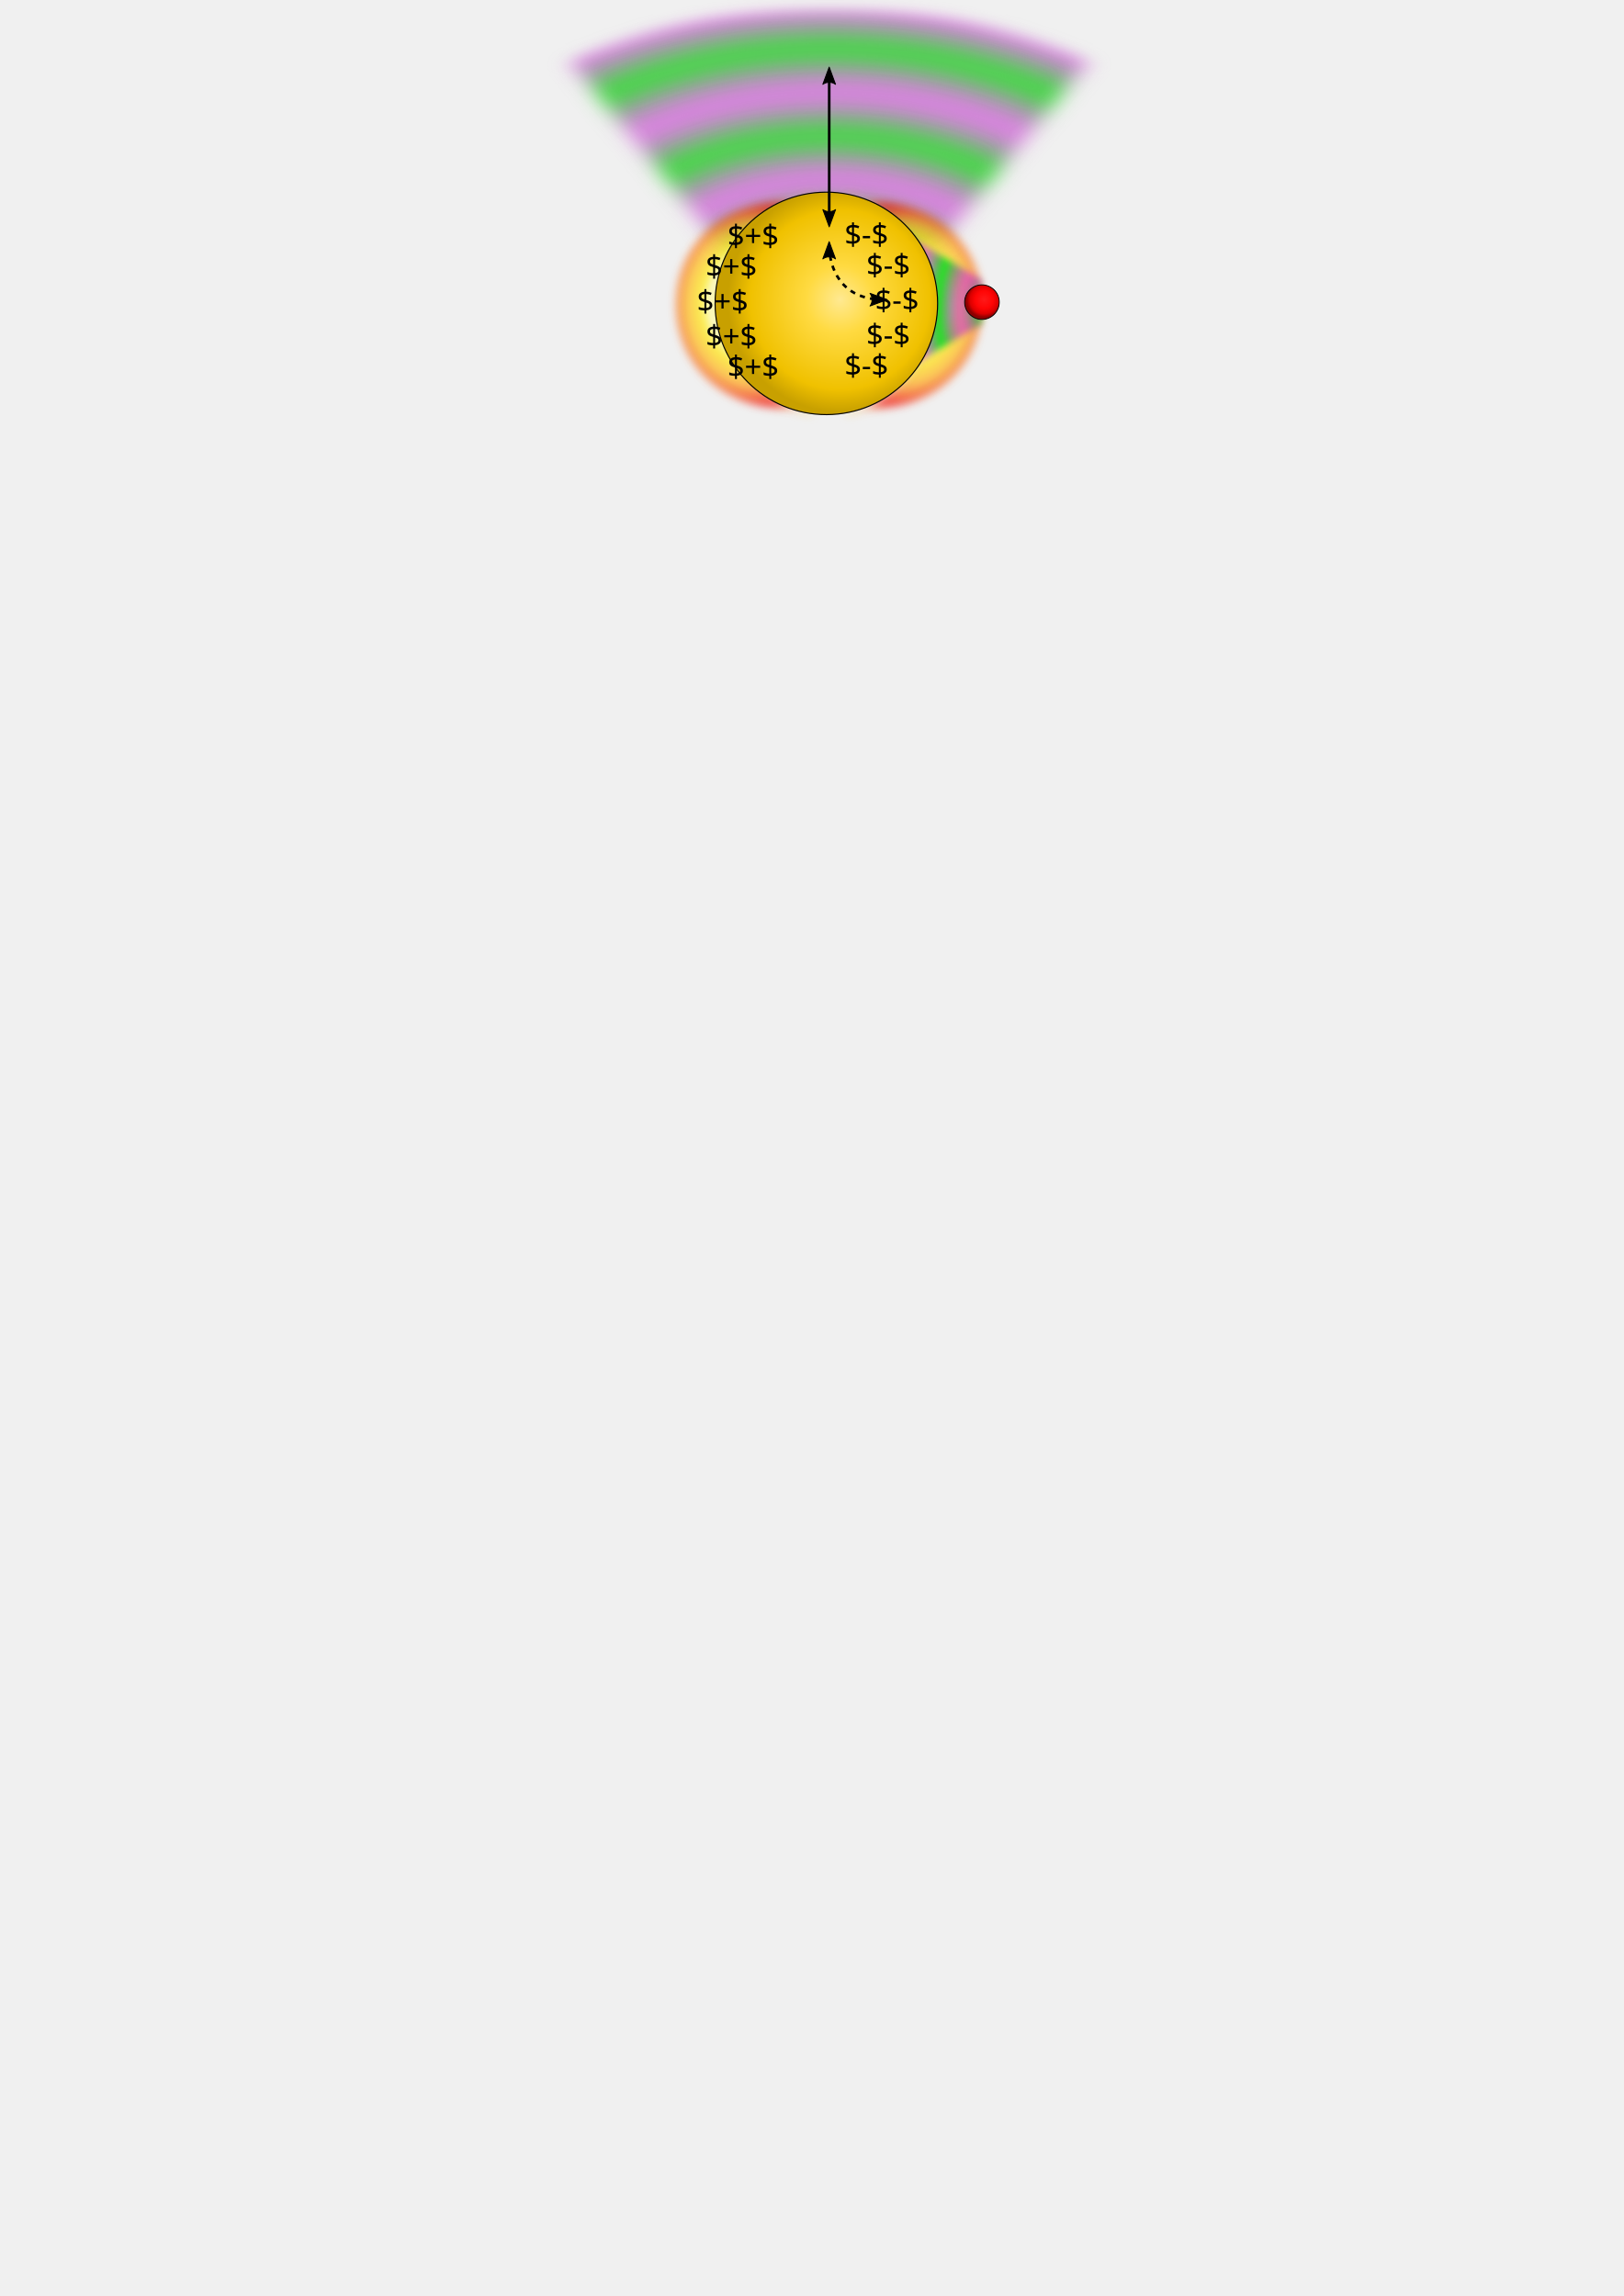
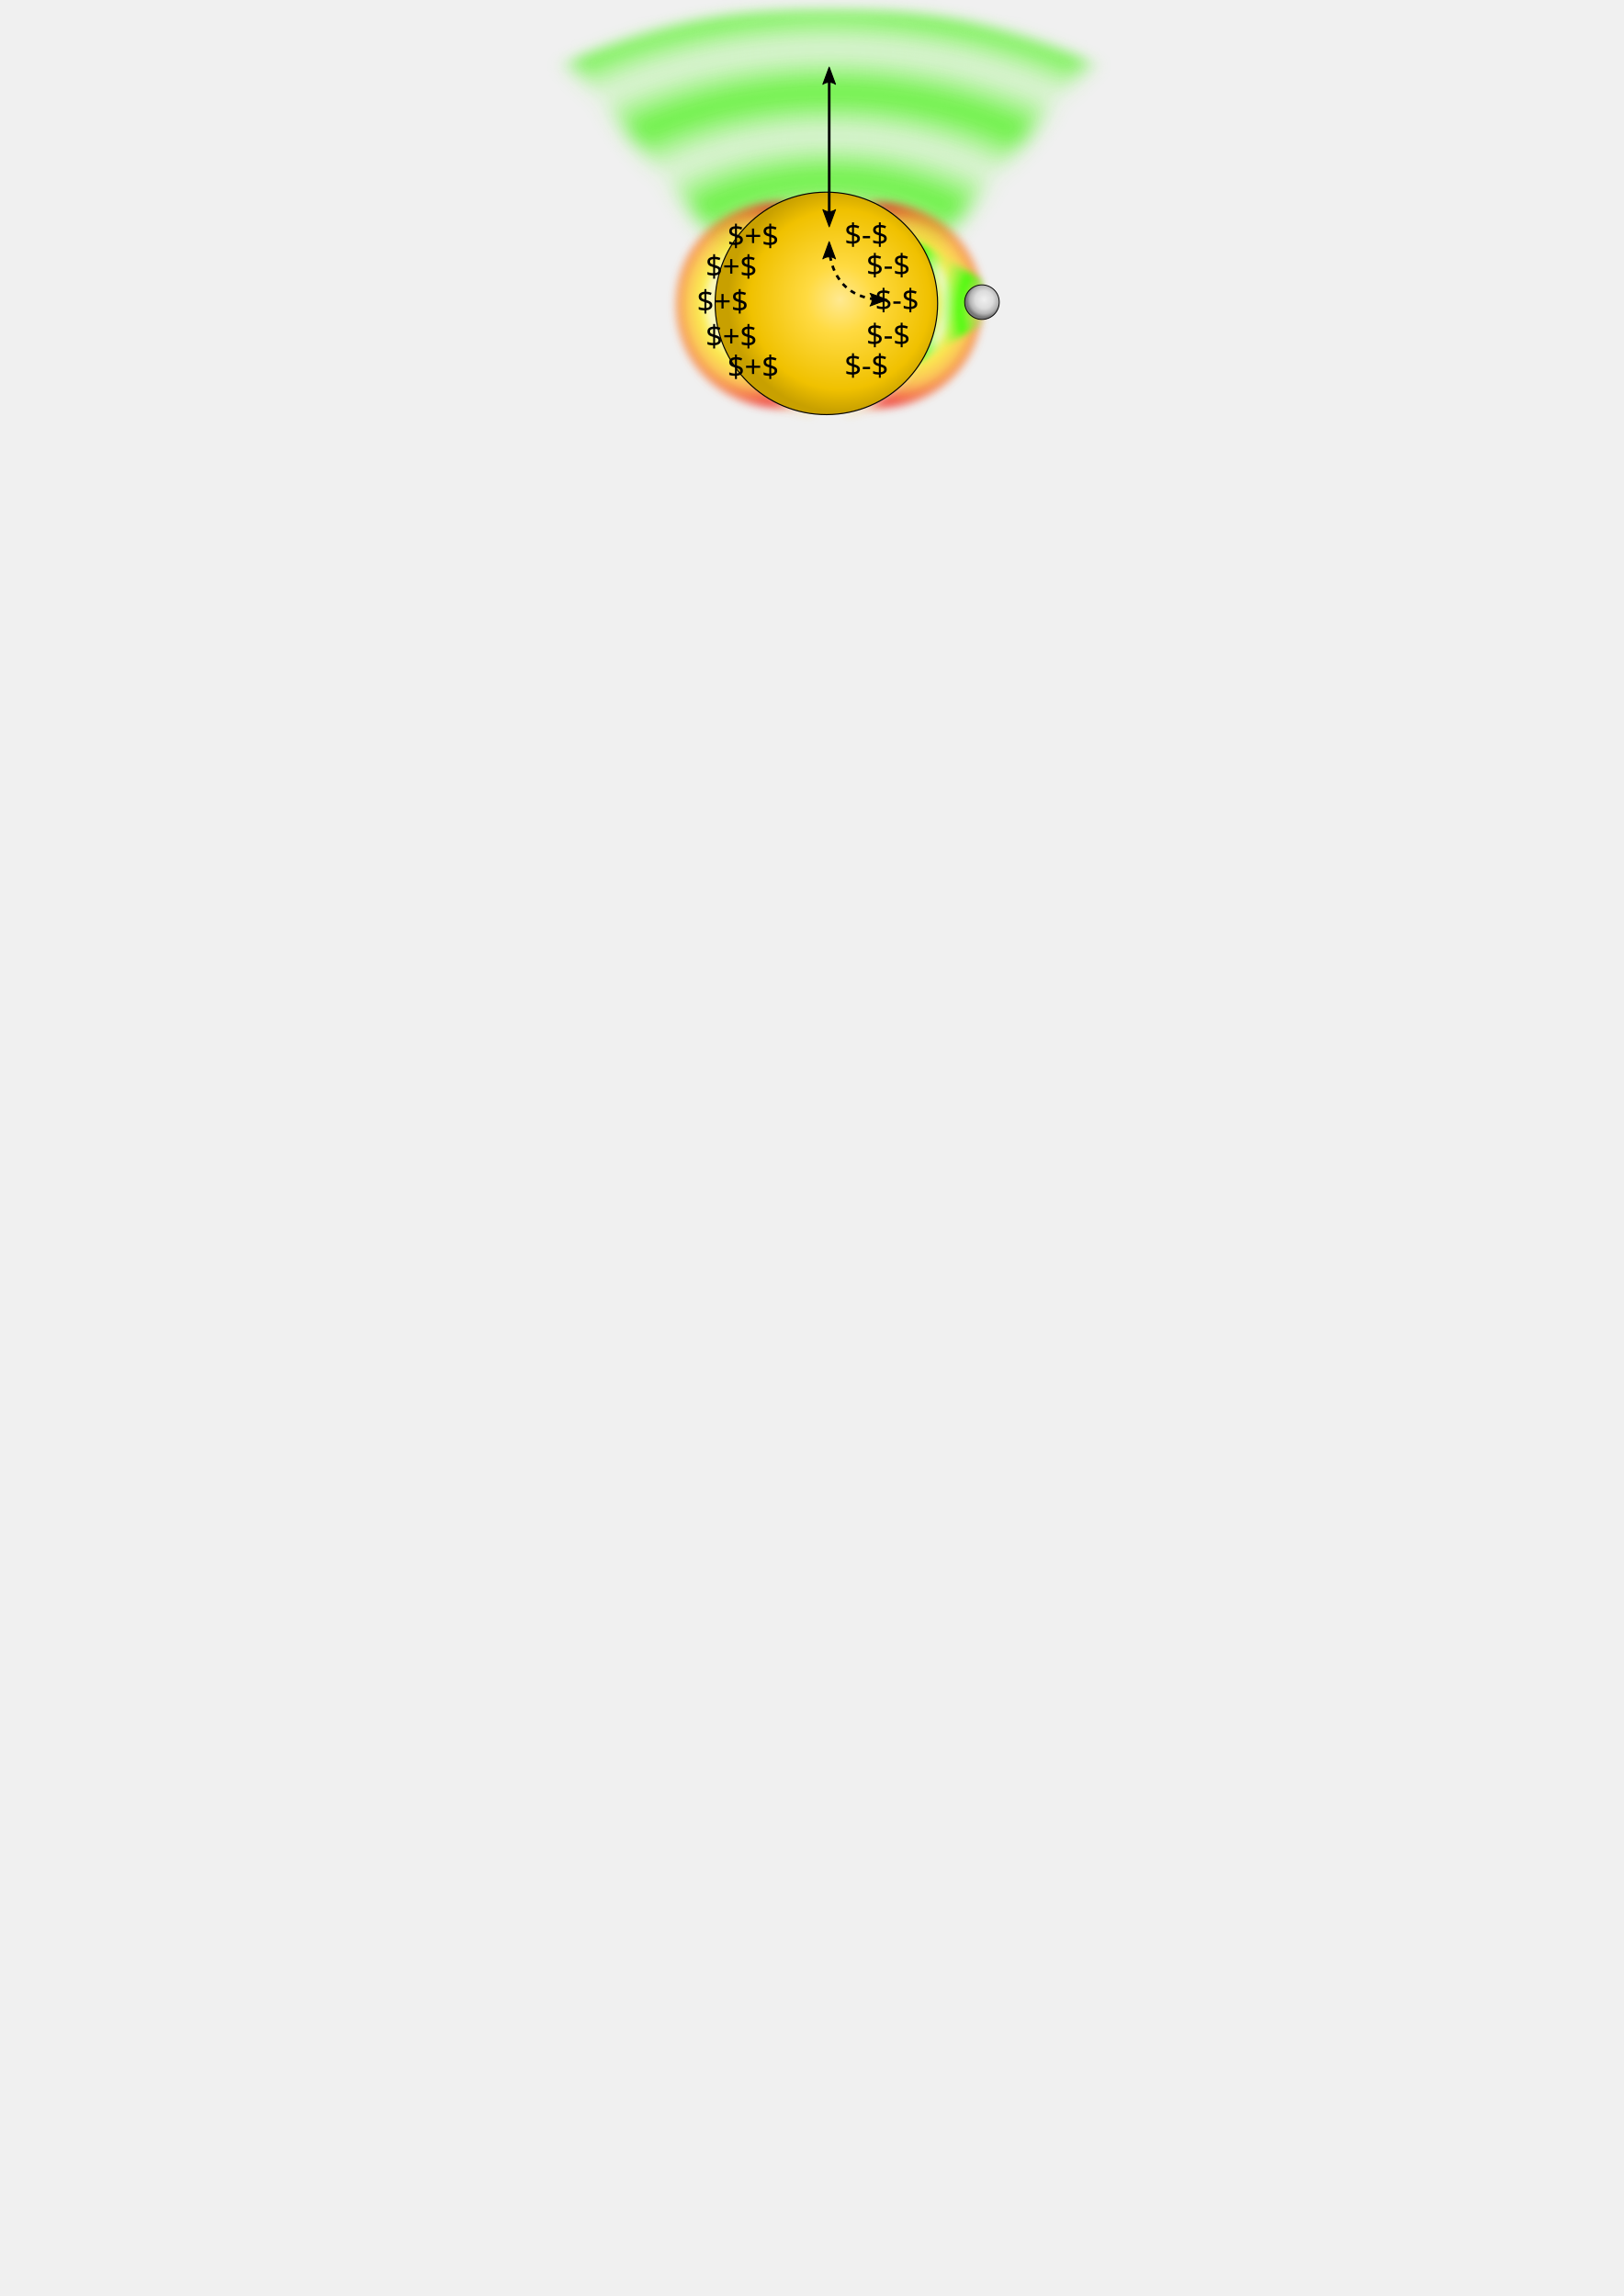
<svg xmlns="http://www.w3.org/2000/svg" xmlns:xlink="http://www.w3.org/1999/xlink" width="744.094" height="1052.362" id="svg2" version="1.1">
  <defs id="defs4">
+     <linearGradient id="linearGradient4341">
+       <stop id="stop4343" offset="0" style="stop-color:#8fff69;stop-opacity:0.078" />
+       <stop id="stop4345" offset="1" style="stop-color:#3bff05;stop-opacity:0.941" />
+     </linearGradient>
+     <linearGradient id="linearGradient4260">
+       <stop style="stop-color:#62ff2d;stop-opacity:0.078" offset="0" id="stop4335" />
+       <stop style="stop-color:#36f000;stop-opacity:0.863" offset="1" id="stop4337" />
+     </linearGradient>
+     <linearGradient id="linearGradient4815">
+       <stop id="stop4304" offset="0" style="stop-color:#f0f0f0;stop-opacity:1" />
+       <stop style="stop-color:#dcdcdc;stop-opacity:1" offset="0.5" id="stop4306" />
+       <stop id="stop4308" offset="0.8" style="stop-color:#b4b4b4;stop-opacity:1" />
+       <stop id="stop4310" offset="1" style="stop-color:#787878;stop-opacity:1" />
+     </linearGradient>
+     <linearGradient id="linearGradient4339">
+       <stop id="stop4262" offset="0" style="stop-color:#62ff2d;stop-opacity:0.078" />
+       <stop id="stop4264" offset="1" style="stop-color:#36f000;stop-opacity:0.863" />
+     </linearGradient>
    <marker orient="auto" refY="0.0" refX="0.0" id="marker5807" style="overflow:visible">
      <path id="path5809" style="fill-rule:evenodd;stroke-width:0.625;stroke-linejoin:round;stroke:#000000;stroke-opacity:1;fill:#000000;fill-opacity:1" d="M 8.719,4.034 L -2.207,0.016 L 8.719,-4.002 C 6.973,-1.63 6.983,1.616 8.719,4.034 z " transform="scale(0.6) translate(0,0)" />
    </marker>
    <marker orient="auto" refY="0.0" refX="0.0" id="Arrow2Mstart" style="overflow:visible">
      <path id="path4365" style="fill-rule:evenodd;stroke-width:0.625;stroke-linejoin:round;stroke:#000000;stroke-opacity:1;fill:#000000;fill-opacity:1" d="M 8.719,4.034 L -2.207,0.016 L 8.719,-4.002 C 6.973,-1.63 6.983,1.616 8.719,4.034 z " transform="scale(0.6) translate(0,0)" />
    </marker>
    <marker orient="auto" refY="0.0" refX="0.0" id="marker4841" style="overflow:visible;">
      <path id="path4843" style="fill-rule:evenodd;stroke-width:0.625;stroke-linejoin:round;stroke:#000000;stroke-opacity:1;fill:#000000;fill-opacity:1" d="M 8.719,4.034 L -2.207,0.016 L 8.719,-4.002 C 6.973,-1.63 6.983,1.616 8.719,4.034 z " transform="scale(0.6) rotate(180) translate(0,0)" />
    </marker>
-     <linearGradient id="linearGradient4815">
-       <stop style="stop-color:#ff1919;stop-opacity:1" offset="0" id="stop4817" />
-       <stop id="stop4835" offset="0.5" style="stop-color:#ff0505;stop-opacity:1" />
-       <stop style="stop-color:#dc0000;stop-opacity:1" offset="0.8" id="stop4837" />
-       <stop style="stop-color:#8c0000;stop-opacity:1" offset="1" id="stop4819" />
-     </linearGradient>
    <linearGradient id="linearGradient4707">
      <stop style="stop-color:#f00000;stop-opacity:1;" offset="0" id="stop4709" />
      <stop id="stop4719" offset="0.4" style="stop-color:#ffaf19;stop-opacity:1" />
      <stop style="stop-color:#fff005;stop-opacity:1" offset="0.8" id="stop4721" />
      <stop id="stop4715" offset="1" style="stop-color:#ffffff;stop-opacity:1" />
    </linearGradient>
    <marker orient="auto" refY="0.0" refX="0.0" id="Arrow2Mend" style="overflow:visible;">
      <path id="path4368" style="fill-rule:evenodd;stroke-width:0.625;stroke-linejoin:round;stroke:#000000;stroke-opacity:1;fill:#000000;fill-opacity:1" d="M 8.719,4.034 L -2.207,0.016 L 8.719,-4.002 C 6.973,-1.63 6.983,1.616 8.719,4.034 z " transform="scale(0.6) rotate(180) translate(0,0)" />
    </marker>
    <linearGradient id="linearGradient4201">
      <stop style="stop-color:#ffe991;stop-opacity:1" offset="0" id="stop4203" />
      <stop id="stop4223" offset="0.3" style="stop-color:#ffda41;stop-opacity:1" />
      <stop id="stop4221" offset="0.8" style="stop-color:#f0c100;stop-opacity:1" />
      <stop style="stop-color:#c8a000;stop-opacity:1" offset="1" id="stop4205" />
    </linearGradient>
    <linearGradient id="linearGradient4892">
      <stop style="stop-color:#1adc00;stop-opacity:0.471;" offset="0" id="stop4894" />
      <stop style="stop-color:#00ff00;stop-opacity:0;" offset="1" id="stop4896" />
    </linearGradient>
    <linearGradient id="linearGradient4884">
-       <stop style="stop-color:#17e917;stop-opacity:1" offset="0" id="stop4886" />
-       <stop style="stop-color:#dd17e9;stop-opacity:0.573" offset="1" id="stop4888" />
+       <stop style="stop-color:#1f01ff;stop-opacity:0.784" offset="0" id="stop4886" />
+       <stop style="stop-color:#ff0101;stop-opacity:0.784" offset="1" id="stop4888" />
    </linearGradient>
    <marker orient="auto" refY="0.0" refX="0.0" id="Arrow2Lend" style="overflow:visible;">
      <path id="path4277" style="fill-rule:evenodd;stroke-width:0.625;stroke-linejoin:round;" d="M 8.719,4.034 L -2.207,0.016 L 8.719,-4.002 C 6.973,-1.63 6.983,1.616 8.719,4.034 z " transform="scale(1.1) rotate(180) translate(1,0)" />
    </marker>
    <marker orient="auto" refY="0.0" refX="0.0" id="Arrow1Lend" style="overflow:visible;">
      <path id="path4259" d="M 0.0,0.0 L 5.0,-5.0 L -12.5,0.0 L 5.0,5.0 L 0.0,0.0 z " style="fill-rule:evenodd;stroke:#000000;stroke-width:1.0pt;" transform="scale(0.8) rotate(180) translate(12.5,0)" />
    </marker>
    <clipPath clipPathUnits="userSpaceOnUse" id="clipPath4011">
      <rect y="92.362" x="80" height="200" width="200" id="rect4013" style="fill:none;stroke:#000000;stroke-width:1.667;stroke-linecap:round;stroke-miterlimit:4;stroke-opacity:1;stroke-dasharray:none;stroke-dashoffset:0" />
    </clipPath>
    <radialGradient xlink:href="#linearGradient4201" id="radialGradient4207" cx="199.738" cy="322.761" fx="199.738" fy="322.761" r="89.779" gradientTransform="matrix(0.5726148,0,0,0.5726148,-251.7352,200.1823)" gradientUnits="userSpaceOnUse" />
-     <radialGradient xlink:href="#linearGradient4884" id="radialGradient4293" cx="380" cy="303.721" fx="380" fy="303.721" r="141.04" gradientTransform="matrix(0.2127051,2.1840662e-8,-1.4560441e-8,0.1418034,299.1721,99.29348)" gradientUnits="userSpaceOnUse" spreadMethod="reflect" />
+     <radialGradient xlink:href="#linearGradient4260" id="radialGradient4293" cx="380" cy="303.721" fx="380" fy="303.721" r="141.04" gradientTransform="matrix(0.2127051,2.1840662e-8,-1.4560441e-8,0.1418034,299.1721,99.29348)" gradientUnits="userSpaceOnUse" spreadMethod="reflect" />
    <filter style="color-interpolation-filters:sRGB" id="filter4331" x="-0.041" width="1.081" y="-0.114" height="1.228">
      <feGaussianBlur stdDeviation="4.75" id="feGaussianBlur4333" />
    </filter>
-     <radialGradient xlink:href="#linearGradient4884" id="radialGradient4705" cx="512.695" cy="130.569" fx="512.695" fy="130.569" r="25.5" gradientTransform="matrix(-0.392157,3.7942234e-8,-8.4155908e-8,-0.784314,651.057,244.7695)" gradientUnits="userSpaceOnUse" spreadMethod="reflect" />
+     <radialGradient xlink:href="#linearGradient4341" id="radialGradient4705" cx="512.695" cy="130.569" fx="512.695" fy="130.569" r="25.5" gradientTransform="matrix(-0.392157,3.7942234e-8,-8.4155908e-8,-0.784314,651.057,244.7695)" gradientUnits="userSpaceOnUse" spreadMethod="reflect" />
    <radialGradient xlink:href="#linearGradient4707" id="radialGradient4717" cx="334.702" cy="139.63" fx="334.702" fy="139.63" r="15.747" gradientTransform="matrix(-1.270092,-7.1324133e-7,8.2355828e-7,-1.460605,771.0017,343.3066)" gradientUnits="userSpaceOnUse" spreadMethod="reflect" />
    <filter style="color-interpolation-filters:sRGB" id="filter4787" x="-0.079" width="1.158" y="-0.048" height="1.097">
      <feGaussianBlur stdDeviation="2.076" id="feGaussianBlur4789" />
    </filter>
    <radialGradient xlink:href="#linearGradient4707" id="radialGradient4793" gradientUnits="userSpaceOnUse" gradientTransform="matrix(-1.270092,-7.1324133e-7,8.2355828e-7,-1.460605,770.102,343.3066)" spreadMethod="reflect" cx="334.702" cy="139.63" fx="334.702" fy="139.63" r="15.747" />
    <filter style="color-interpolation-filters:sRGB" id="filter4811" x="-0.078" width="1.156" y="-0.049" height="1.097">
      <feGaussianBlur stdDeviation="1.625" id="feGaussianBlur4813" />
    </filter>
    <radialGradient xlink:href="#linearGradient4815" id="radialGradient4821" cx="451" cy="137.362" fx="451" fy="137.362" r="8.125" gradientTransform="matrix(1,0,0,0.9999989,0,1.5799138e-4)" gradientUnits="userSpaceOnUse" />
    <filter style="color-interpolation-filters:sRGB" id="filter5709" x="-0.032" width="1.064" y="-0.041" height="1.083">
      <feGaussianBlur stdDeviation="3.45" id="feGaussianBlur5711" />
    </filter>
    <mask maskUnits="userSpaceOnUse" id="mask5721">
      <path style="fill:#ffffff;fill-rule:evenodd;stroke:#000000;stroke-width:1px;stroke-linecap:butt;stroke-linejoin:miter;stroke-opacity:1;filter:url(#filter5709)" d="m 250,32.362 c 90,-40 170,-40 260,0 l 0,170 -260,0 z" id="path5723" />
    </mask>
  </defs>
  <g id="layer1" style="display:inline" />
  <g id="layer2" style="display:inline">
    <g id="g5643" style="" mask="url(#mask5721)">
-       <path id="path4285" d="m 240,2.362 90,110 100,0 90,-110 z" style="display:inline;opacity:0.9;fill:url(#radialGradient4293);fill-opacity:1;fill-rule:evenodd;stroke:none;stroke-width:1px;stroke-linecap:butt;stroke-linejoin:miter;stroke-opacity:1;filter:url(#filter4331)" />
+       <path id="path4285" d="m 240,2.362 90,110 100,0 90,-110 z" style="display:inline;opacity:0.9;fill:url(#radialGradient4293);fill-opacity:1;fill-rule:evenodd;stroke:none;stroke-width:1px;stroke-linecap:butt;stroke-linejoin:miter;stroke-opacity:1;filter:url(#filter4331);marker-start:" />
      <path id="path4077" d="m 360.9,187.362 c -28.462,0 -51.021,-19.314 -51.021,-47.776 0,-28.462 22.559,-47.224 51.021,-47.224 3.935,0 8.283,-3.859 11.967,-3.023 -22.946,5.211 -40.083,25.724 -40.083,50.247 0,24.517 17.128,45.048 40.065,50.265 -3.678,0.831 -8.019,-2.488 -11.949,-2.488 z" style="opacity:0.7;fill:url(#radialGradient4717);fill-opacity:1;stroke:none;filter:url(#filter4787)" />
      <path transform="matrix(-1,0,0,1,758.9457,0)" style="opacity:0.7;fill:url(#radialGradient4793);fill-opacity:1;stroke:none;filter:url(#filter4787)" d="m 360,187.362 c -28.462,0 -51.021,-19.314 -51.021,-47.776 0,-28.462 22.559,-47.224 51.021,-47.224 3.935,0 8.283,-3.859 11.967,-3.023 -22.946,5.211 -40.083,25.724 -40.083,50.247 0,24.517 17.128,45.048 40.065,50.265 -3.678,0.831 -8.019,-2.488 -11.949,-2.488 z" id="path4791" />
-       <path id="path4697" d="m 450,128.362 -50,-30 0,80 50,-30 z" style="fill:url(#radialGradient4705);fill-opacity:1;fill-rule:evenodd;stroke:none;stroke-width:1px;stroke-linecap:butt;stroke-linejoin:miter;stroke-opacity:1;filter:url(#filter4811)" />
+       <path id="path4697" d="m 450,128.362 -50,-30 0,80 50,-30 z" style="fill:url(#radialGradient4705);fill-opacity:1.0;fill-rule:evenodd;stroke:none;stroke-width:1px;stroke-linecap:butt;stroke-linejoin:miter;stroke-opacity:1;filter:url(#filter4811)" />
      <path d="m -88.071,378.695 a 50.984,50.984 0 0 1 -50.901,50.984 50.984,50.984 0 0 1 -51.067,-50.817 50.984,50.984 0 0 1 50.734,-51.15 50.984,50.984 0 0 1 51.232,50.65" transform="matrix(0,-1,1,0,0,0)" id="path4199" style="opacity:1;fill:url(#radialGradient4207);fill-opacity:1;fill-rule:nonzero;stroke:#000000;stroke-width:0.5;stroke-linecap:round;stroke-linejoin:miter;stroke-miterlimit:4;stroke-dasharray:none;stroke-dashoffset:0;stroke-opacity:1" />
      <path id="path4335" d="m 380,32.362 0,70" style="fill:none;fill-rule:evenodd;stroke:#000000;stroke-width:1.2;stroke-linecap:butt;stroke-linejoin:miter;stroke-miterlimit:4;stroke-dasharray:none;stroke-opacity:1;marker-end:url(#Arrow2Mend);marker-start:url(#marker5807)" />
      <path d="m 457.927,138.487 a 7.927,7.927 0 0 1 -7.914,7.927 7.927,7.927 0 0 1 -7.94,-7.901 7.927,7.927 0 0 1 7.888,-7.953 7.927,7.927 0 0 1 7.965,7.875" id="path4695" style="opacity:1;fill:url(#radialGradient4821);fill-opacity:1;fill-rule:nonzero;stroke:#000000;stroke-width:0.396;stroke-linecap:round;stroke-linejoin:miter;stroke-miterlimit:4;stroke-dasharray:none;stroke-dashoffset:0;stroke-opacity:1" />
      <path id="path4839" d="m 380,112.362 c 0,10 5,25 25,25" style="fill:none;fill-rule:evenodd;stroke:#000000;stroke-width:1.2;stroke-linecap:butt;stroke-linejoin:miter;stroke-miterlimit:4;stroke-dasharray:2.4, 2.4;stroke-dashoffset:0;stroke-opacity:1;marker-end:url(#marker4841);marker-start:url(#Arrow2Mstart)" />
    </g>
  </g>
  <g id="layer3" style="display:inline">
    <text xml:space="preserve" style="font-style:normal;font-variant:normal;font-weight:normal;font-stretch:normal;font-size:13.75px;line-height:125%;font-family:sans-serif;-inkscape-font-specification:sans-serif;text-align:center;letter-spacing:0px;word-spacing:0px;text-anchor:middle;fill:#000000;fill-opacity:1;stroke:none;stroke-width:1px;stroke-linecap:butt;stroke-linejoin:miter;stroke-opacity:1" x="340.076" y="142.948" id="text4205">
      <tspan id="tspan4207" x="340.076" y="142.948">$+$</tspan>
    </text>
    <text xml:space="preserve" style="font-style:normal;font-variant:normal;font-weight:normal;font-stretch:normal;font-size:13.75px;line-height:125%;font-family:sans-serif;-inkscape-font-specification:sans-serif;text-align:center;letter-spacing:0px;word-spacing:0px;text-anchor:middle;fill:#000000;fill-opacity:1;stroke:none;stroke-width:1px;stroke-linecap:butt;stroke-linejoin:miter;stroke-opacity:1" x="420" y="142.362" id="text4209">
      <tspan id="tspan4211" x="420" y="142.362">$-$</tspan>
    </text>
    <text id="text4253" y="126.362" x="416" style="font-style:normal;font-variant:normal;font-weight:normal;font-stretch:normal;font-size:13.75px;line-height:125%;font-family:sans-serif;-inkscape-font-specification:sans-serif;text-align:center;letter-spacing:0px;word-spacing:0px;text-anchor:middle;fill:#000000;fill-opacity:1;stroke:none;stroke-width:1px;stroke-linecap:butt;stroke-linejoin:miter;stroke-opacity:1" xml:space="preserve">
      <tspan y="126.362" x="416" id="tspan4255">$-$</tspan>
    </text>
    <text xml:space="preserve" style="font-style:normal;font-variant:normal;font-weight:normal;font-stretch:normal;font-size:13.75px;line-height:125%;font-family:sans-serif;-inkscape-font-specification:sans-serif;text-align:center;letter-spacing:0px;word-spacing:0px;text-anchor:middle;fill:#000000;fill-opacity:1;stroke:none;stroke-width:1px;stroke-linecap:butt;stroke-linejoin:miter;stroke-opacity:1" x="406" y="112.362" id="text4257">
      <tspan id="tspan4259" x="406" y="112.362">$-$</tspan>
    </text>
    <text id="text4261" y="158.362" x="416" style="font-style:normal;font-variant:normal;font-weight:normal;font-stretch:normal;font-size:13.75px;line-height:125%;font-family:sans-serif;-inkscape-font-specification:sans-serif;text-align:center;letter-spacing:0px;word-spacing:0px;text-anchor:middle;fill:#000000;fill-opacity:1;stroke:none;stroke-width:1px;stroke-linecap:butt;stroke-linejoin:miter;stroke-opacity:1" xml:space="preserve">
      <tspan y="158.362" x="416" id="tspan4263">$-$</tspan>
    </text>
    <text xml:space="preserve" style="font-style:normal;font-variant:normal;font-weight:normal;font-stretch:normal;font-size:13.75px;line-height:125%;font-family:sans-serif;-inkscape-font-specification:sans-serif;text-align:center;letter-spacing:0px;word-spacing:0px;text-anchor:middle;fill:#000000;fill-opacity:1;stroke:none;stroke-width:1px;stroke-linecap:butt;stroke-linejoin:miter;stroke-opacity:1" x="406" y="172.362" id="text4265">
      <tspan id="tspan4267" x="406" y="172.362">$-$</tspan>
    </text>
    <text id="text4269" y="126.948" x="344.076" style="font-style:normal;font-variant:normal;font-weight:normal;font-stretch:normal;font-size:13.75px;line-height:125%;font-family:sans-serif;-inkscape-font-specification:sans-serif;text-align:center;letter-spacing:0px;word-spacing:0px;text-anchor:middle;fill:#000000;fill-opacity:1;stroke:none;stroke-width:1px;stroke-linecap:butt;stroke-linejoin:miter;stroke-opacity:1" xml:space="preserve">
      <tspan y="126.948" x="344.076" id="tspan4271">$+$</tspan>
    </text>
    <text id="text4273" y="158.948" x="344.076" style="font-style:normal;font-variant:normal;font-weight:normal;font-stretch:normal;font-size:13.75px;line-height:125%;font-family:sans-serif;-inkscape-font-specification:sans-serif;text-align:center;letter-spacing:0px;word-spacing:0px;text-anchor:middle;fill:#000000;fill-opacity:1;stroke:none;stroke-width:1px;stroke-linecap:butt;stroke-linejoin:miter;stroke-opacity:1" xml:space="preserve">
      <tspan y="158.948" x="344.076" id="tspan4275">$+$</tspan>
    </text>
    <text xml:space="preserve" style="font-style:normal;font-variant:normal;font-weight:normal;font-stretch:normal;font-size:13.75px;line-height:125%;font-family:sans-serif;-inkscape-font-specification:sans-serif;text-align:center;letter-spacing:0px;word-spacing:0px;text-anchor:middle;fill:#000000;fill-opacity:1;stroke:none;stroke-width:1px;stroke-linecap:butt;stroke-linejoin:miter;stroke-opacity:1" x="354.076" y="172.948" id="text4277">
      <tspan id="tspan4279" x="354.076" y="172.948">$+$</tspan>
    </text>
    <text xml:space="preserve" style="font-style:normal;font-variant:normal;font-weight:normal;font-stretch:normal;font-size:13.75px;line-height:125%;font-family:sans-serif;-inkscape-font-specification:sans-serif;text-align:center;letter-spacing:0px;word-spacing:0px;text-anchor:middle;fill:#000000;fill-opacity:1;stroke:none;stroke-width:1px;stroke-linecap:butt;stroke-linejoin:miter;stroke-opacity:1" x="354.076" y="112.948" id="text4281">
      <tspan id="tspan4283" x="354.076" y="112.948">$+$</tspan>
    </text>
    <flowRoot xml:space="preserve" id="flowRoot5729" style="font-style:normal;font-variant:normal;font-weight:normal;font-stretch:normal;font-size:12.5px;line-height:125%;font-family:sans-serif;-inkscape-font-specification:'sans-serif, Normal';text-align:center;letter-spacing:0px;word-spacing:0px;writing-mode:lr-tb;text-anchor:middle;fill:#000000;fill-opacity:1;stroke:none;stroke-width:1px;stroke-linecap:butt;stroke-linejoin:miter;stroke-opacity:1" transform="translate(-0.1617432,9.03856)">
      <flowRegion id="flowRegion5731">
        <rect id="rect5733" width="80.162" height="38.961" x="460" y="112.362" />
      </flowRegion>
      <flowPara id="flowPara5735">transmitter/ receiver</flowPara>
    </flowRoot>
    <flowRoot transform="translate(-220.1617,9.03856)" style="font-style:normal;font-variant:normal;font-weight:normal;font-stretch:normal;font-size:12.5px;line-height:125%;font-family:sans-serif;-inkscape-font-specification:'sans-serif, Normal';text-align:center;letter-spacing:0px;word-spacing:0px;writing-mode:lr-tb;text-anchor:middle;fill:#000000;fill-opacity:1;stroke:none;stroke-width:1px;stroke-linecap:butt;stroke-linejoin:miter;stroke-opacity:1" id="flowRoot5737" xml:space="preserve">
      <flowRegion id="flowRegion5739">
        <rect y="112.362" x="460" height="40" width="80" id="rect5741" style="text-align:center;text-anchor:middle" />
      </flowRegion>
      <flowPara id="flowPara5743">optical antenna</flowPara>
    </flowRoot>
  </g>
</svg>
